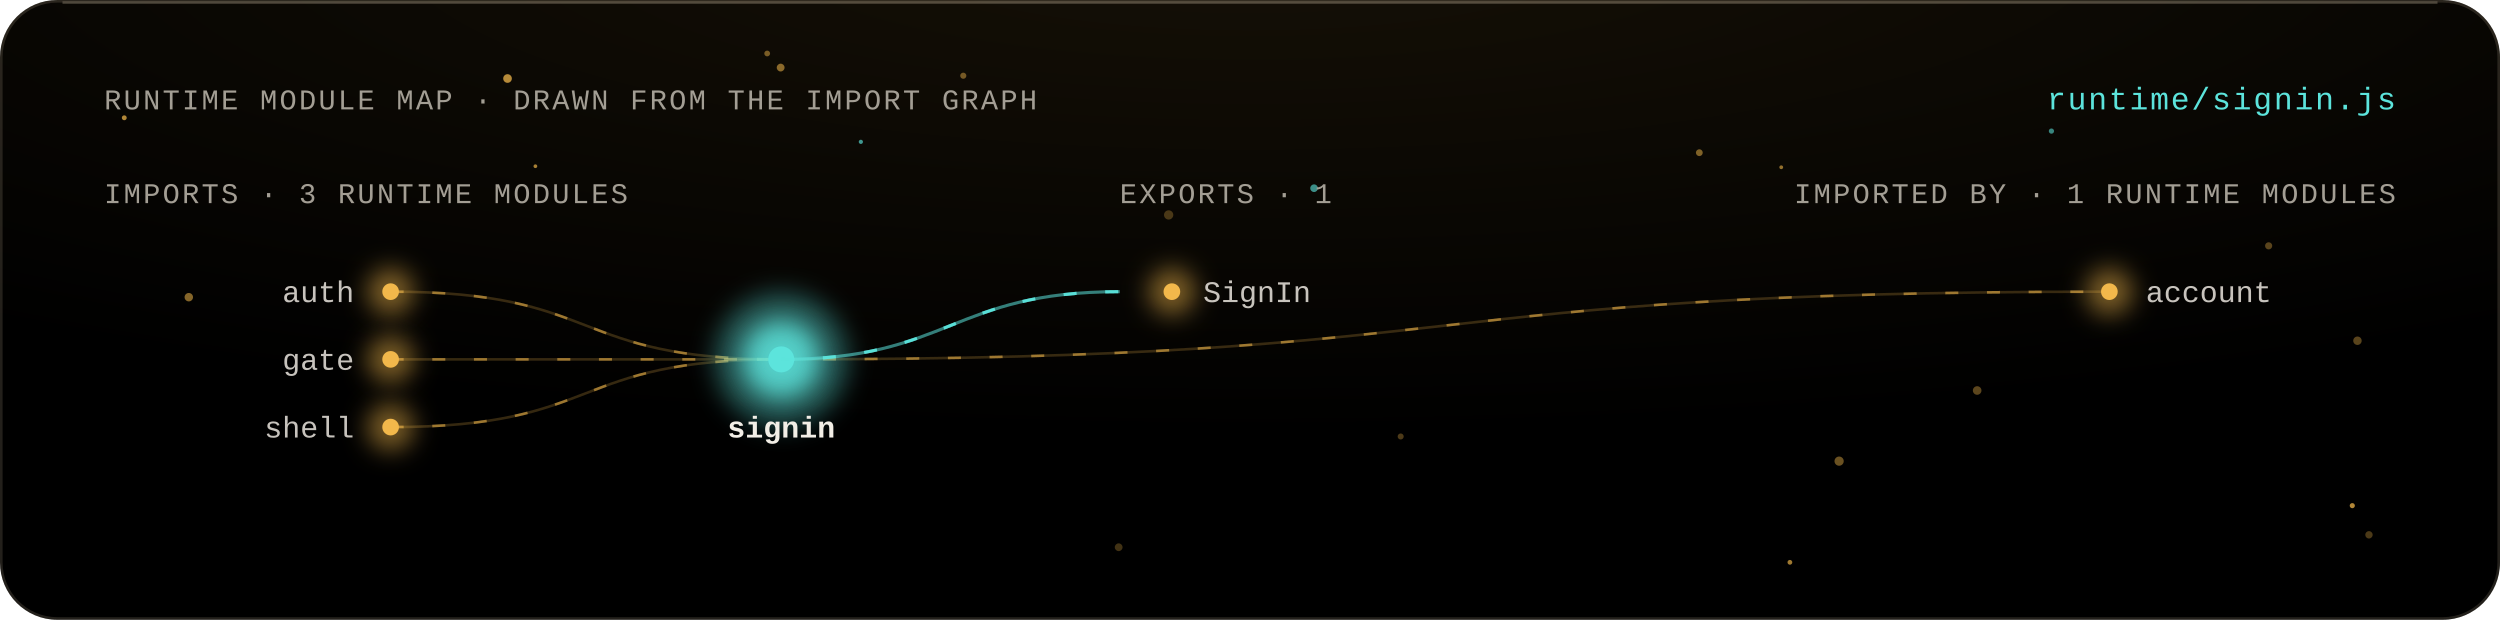
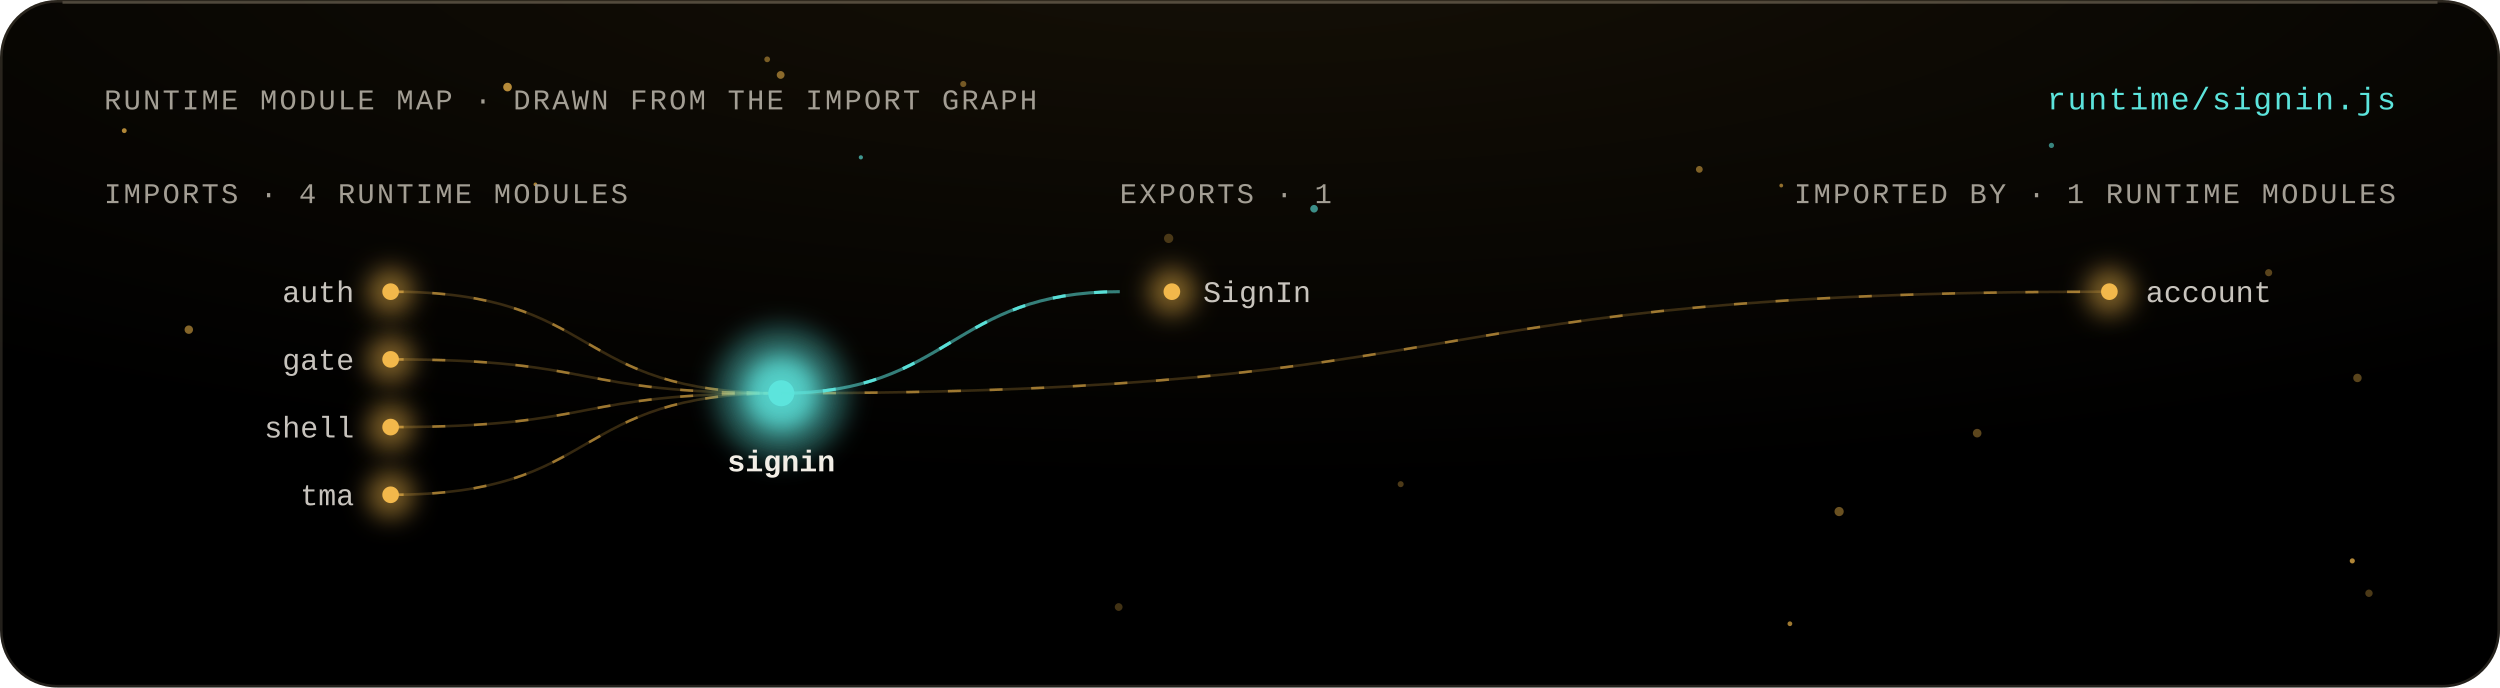
- <svg xmlns="http://www.w3.org/2000/svg" viewBox="0 0 960 238" width="960" height="238" role="img" aria-labelledby="t">
+ <svg xmlns="http://www.w3.org/2000/svg" viewBox="0 0 960 264" width="960" height="264" role="img" aria-labelledby="t">
  <style>
  text { font-family: 'Geist Mono', ui-monospace, 'Liberation Mono', Menlo, monospace; fill: #F2EEE6; }
  .m { fill: #A39E94; font-size: 11px; letter-spacing: .08em; }
  .l { font-size: 11.5px; }
  .h { font-size: 12px; fill: #5CE4DC; letter-spacing: .06em; }
  .flow { stroke-dasharray: 5 11; animation: flow 3s linear infinite; }
  @keyframes flow { to { stroke-dashoffset: -32; } }
  .breathe { animation: breathe 4.2s ease-in-out infinite; }
  @keyframes breathe { 50% { opacity: .38; } }
  .beat { animation: beat 2.6s ease-in-out infinite; transform-box: fill-box; transform-origin: center; }
  @keyframes beat { 50% { opacity: .55; transform: scale(1.35); } }
  .spin { transform-box: fill-box; transform-origin: center; animation: spin 48s linear infinite; }
  .spin-r { transform-box: fill-box; transform-origin: center; animation: spin 64s linear infinite reverse; }
  @keyframes spin { to { transform: rotate(360deg); } }
  @media (prefers-reduced-motion: reduce) { * { animation: none !important; } }
</style>
  <defs>
    <filter id="bloom" x="-80%" y="-80%" width="260%" height="260%">
      <feGaussianBlur stdDeviation="4.5" />
    </filter>
    <filter id="soft" x="-30%" y="-30%" width="160%" height="160%">
      <feGaussianBlur stdDeviation="1.4" />
    </filter>
    <radialGradient id="key" cx="50%" cy="-10%" r="80%">
      <stop offset="0" stop-color="#F2B84B" stop-opacity=".09" />
      <stop offset="1" stop-color="#F2B84B" stop-opacity="0" />
    </radialGradient>
    <linearGradient id="pair" x1="0" x2="1">
      <stop offset="0" stop-color="#F2B84B" />
      <stop offset="1" stop-color="#5CE4DC" />
    </linearGradient>
  </defs>
-   <rect width="960" height="238" rx="22" fill="#000" />
-   <rect width="960" height="238" rx="22" fill="url(#key)" />
-   <rect x=".5" y=".5" width="959" height="237" rx="21.5" fill="none" stroke="rgba(255,232,196,.14)" />
+   <rect width="960" height="264" rx="22" fill="#000" />
+   <rect width="960" height="264" rx="22" fill="url(#key)" />
+   <rect x=".5" y=".5" width="959" height="263" rx="21.5" fill="none" stroke="rgba(255,232,196,.14)" />
  <path d="M 24 1 H 936" stroke="rgba(255,238,208,.22)" stroke-width="1" />
  <g>
-     <circle cx="504.6" cy="72.27" r="1.47" fill="#5CE4DC" opacity="0.61" class="breathe" style="animation-delay:-3.41s" />
-     <circle cx="687.32" cy="215.93" r="0.92" fill="#F2B84B" opacity="0.66" class="breathe" style="animation-delay:-0.16s" />
-     <circle cx="903.28" cy="194.17" r="0.99" fill="#F2B84B" opacity="0.73" class="breathe" style="animation-delay:-1.2s" />
-     <circle cx="787.75" cy="50.34" r="1.01" fill="#5CE4DC" opacity="0.57" class="breathe" style="animation-delay:-0.52s" />
-     <circle cx="369.9" cy="29.08" r="1.18" fill="#F2B84B" opacity="0.45" class="breathe" style="animation-delay:-3.2s" />
-     <circle cx="72.5" cy="114.12" r="1.62" fill="#F2B84B" opacity="0.54" class="breathe" style="animation-delay:-0.83s" />
-     <circle cx="429.57" cy="210.14" r="1.49" fill="#F2B84B" opacity="0.27" class="breathe" style="animation-delay:-0.53s" />
-     <circle cx="537.86" cy="167.61" r="1.16" fill="#F2B84B" opacity="0.32" class="breathe" style="animation-delay:-2.25s" />
-     <circle cx="652.54" cy="58.63" r="1.31" fill="#F2B84B" opacity="0.51" class="breathe" style="animation-delay:-1.31s" />
-     <circle cx="194.89" cy="30.15" r="1.66" fill="#F2B84B" opacity="0.74" class="breathe" style="animation-delay:-0.15s" />
-     <circle cx="299.77" cy="25.95" r="1.5" fill="#F2B84B" opacity="0.55" class="breathe" style="animation-delay:-0.89s" />
-     <circle cx="684" cy="64.23" r="0.73" fill="#F2B84B" opacity="0.59" class="breathe" style="animation-delay:-0.03s" />
-     <circle cx="909.68" cy="205.37" r="1.42" fill="#F2B84B" opacity="0.31" class="breathe" style="animation-delay:-2.81s" />
-     <circle cx="330.57" cy="54.47" r="0.81" fill="#5CE4DC" opacity="0.65" class="breathe" style="animation-delay:-2.31s" />
-     <circle cx="871.16" cy="94.4" r="1.38" fill="#F2B84B" opacity="0.36" class="breathe" style="animation-delay:-0.94s" />
-     <circle cx="706.22" cy="177.08" r="1.77" fill="#F2B84B" opacity="0.44" class="breathe" style="animation-delay:-2.05s" />
-     <circle cx="448.76" cy="82.53" r="1.78" fill="#F2B84B" opacity="0.28" class="breathe" style="animation-delay:-1.15s" />
-     <circle cx="47.72" cy="45.23" r="0.94" fill="#F2B84B" opacity="0.72" class="breathe" style="animation-delay:-3s" />
-     <circle cx="905.26" cy="130.84" r="1.62" fill="#F2B84B" opacity="0.37" class="breathe" style="animation-delay:-3.91s" />
-     <circle cx="759.23" cy="149.95" r="1.65" fill="#F2B84B" opacity="0.38" class="breathe" style="animation-delay:-1.74s" />
-     <circle cx="294.6" cy="20.54" r="1.11" fill="#F2B84B" opacity="0.47" class="breathe" style="animation-delay:-3.54s" />
-     <circle cx="205.59" cy="63.83" r="0.72" fill="#F2B84B" opacity="0.68" class="breathe" style="animation-delay:-1.09s" />
+     <circle cx="504.6" cy="80.16" r="1.47" fill="#5CE4DC" opacity="0.61" class="breathe" style="animation-delay:-3.41s" />
+     <circle cx="687.32" cy="239.52" r="0.92" fill="#F2B84B" opacity="0.66" class="breathe" style="animation-delay:-0.16s" />
+     <circle cx="903.28" cy="215.38" r="0.99" fill="#F2B84B" opacity="0.73" class="breathe" style="animation-delay:-1.2s" />
+     <circle cx="787.75" cy="55.84" r="1.01" fill="#5CE4DC" opacity="0.57" class="breathe" style="animation-delay:-0.52s" />
+     <circle cx="369.9" cy="32.26" r="1.18" fill="#F2B84B" opacity="0.45" class="breathe" style="animation-delay:-3.2s" />
+     <circle cx="72.5" cy="126.59" r="1.62" fill="#F2B84B" opacity="0.54" class="breathe" style="animation-delay:-0.83s" />
+     <circle cx="429.57" cy="233.1" r="1.49" fill="#F2B84B" opacity="0.27" class="breathe" style="animation-delay:-0.53s" />
+     <circle cx="537.86" cy="185.92" r="1.16" fill="#F2B84B" opacity="0.32" class="breathe" style="animation-delay:-2.25s" />
+     <circle cx="652.54" cy="65.04" r="1.31" fill="#F2B84B" opacity="0.51" class="breathe" style="animation-delay:-1.31s" />
+     <circle cx="194.89" cy="33.44" r="1.66" fill="#F2B84B" opacity="0.74" class="breathe" style="animation-delay:-0.15s" />
+     <circle cx="299.77" cy="28.78" r="1.5" fill="#F2B84B" opacity="0.55" class="breathe" style="animation-delay:-0.89s" />
+     <circle cx="684" cy="71.25" r="0.73" fill="#F2B84B" opacity="0.59" class="breathe" style="animation-delay:-0.03s" />
+     <circle cx="909.68" cy="227.81" r="1.42" fill="#F2B84B" opacity="0.31" class="breathe" style="animation-delay:-2.81s" />
+     <circle cx="330.57" cy="60.42" r="0.81" fill="#5CE4DC" opacity="0.65" class="breathe" style="animation-delay:-2.31s" />
+     <circle cx="871.16" cy="104.71" r="1.38" fill="#F2B84B" opacity="0.36" class="breathe" style="animation-delay:-0.94s" />
+     <circle cx="706.22" cy="196.43" r="1.77" fill="#F2B84B" opacity="0.44" class="breathe" style="animation-delay:-2.05s" />
+     <circle cx="448.76" cy="91.54" r="1.78" fill="#F2B84B" opacity="0.28" class="breathe" style="animation-delay:-1.15s" />
+     <circle cx="47.72" cy="50.17" r="0.94" fill="#F2B84B" opacity="0.72" class="breathe" style="animation-delay:-3s" />
+     <circle cx="905.26" cy="145.13" r="1.62" fill="#F2B84B" opacity="0.37" class="breathe" style="animation-delay:-3.91s" />
+     <circle cx="759.23" cy="166.33" r="1.65" fill="#F2B84B" opacity="0.38" class="breathe" style="animation-delay:-1.74s" />
+     <circle cx="294.6" cy="22.79" r="1.11" fill="#F2B84B" opacity="0.47" class="breathe" style="animation-delay:-3.54s" />
+     <circle cx="205.59" cy="70.8" r="0.72" fill="#F2B84B" opacity="0.68" class="breathe" style="animation-delay:-1.09s" />
  </g>
  <text x="40" y="42" class="m" text-anchor="start">RUNTIME MODULE MAP · DRAWN FROM THE IMPORT GRAPH</text>
  <text x="920" y="42" class="h" text-anchor="end">runtime/signin.js</text>
-   <text x="40" y="78" class="m" text-anchor="start">IMPORTS · 3 RUNTIME MODULES</text>
+   <text x="40" y="78" class="m" text-anchor="start">IMPORTS · 4 RUNTIME MODULES</text>
  <text x="430" y="78" class="m" text-anchor="start">EXPORTS · 1</text>
  <text x="920" y="78" class="m" text-anchor="end">IMPORTED BY · 1 RUNTIME MODULES</text>
-   <path d="M 150 112 C 232.5 112, 217.5 138, 300 138" fill="none" stroke="#F2B84B" stroke-opacity="0.22" stroke-width="1" />
-   <path d="M 150 112 C 232.5 112, 217.5 138, 300 138" fill="none" stroke="#F2B84B" stroke-opacity="0.55" stroke-width="1" class="flow" />
+   <path d="M 150 112 C 232.5 112, 217.5 151, 300 151" fill="none" stroke="#F2B84B" stroke-opacity="0.22" stroke-width="1" />
+   <path d="M 150 112 C 232.5 112, 217.5 151, 300 151" fill="none" stroke="#F2B84B" stroke-opacity="0.55" stroke-width="1" class="flow" />
  <g>
    <circle cx="150" cy="112" r="9" fill="#F2B84B" opacity="0.5" filter="url(#bloom)" class="breathe" style="animation-delay:-0.18s" />
    <circle cx="150" cy="112" r="3.2" fill="#F2B84B" />
  </g>
  <text x="136" y="116" class="l" text-anchor="end" fill="#F2EEE6" fill-opacity=".82">auth</text>
-   <path d="M 150 138 C 232.5 138, 217.5 138, 300 138" fill="none" stroke="#F2B84B" stroke-opacity="0.22" stroke-width="1" />
-   <path d="M 150 138 C 232.5 138, 217.5 138, 300 138" fill="none" stroke="#F2B84B" stroke-opacity="0.55" stroke-width="1" class="flow" />
+   <path d="M 150 138 C 232.5 138, 217.5 151, 300 151" fill="none" stroke="#F2B84B" stroke-opacity="0.22" stroke-width="1" />
+   <path d="M 150 138 C 232.5 138, 217.5 151, 300 151" fill="none" stroke="#F2B84B" stroke-opacity="0.55" stroke-width="1" class="flow" />
  <g>
    <circle cx="150" cy="138" r="9" fill="#F2B84B" opacity="0.5" filter="url(#bloom)" class="breathe" style="animation-delay:-2.78s" />
    <circle cx="150" cy="138" r="3.2" fill="#F2B84B" />
  </g>
  <text x="136" y="142" class="l" text-anchor="end" fill="#F2EEE6" fill-opacity=".82">gate</text>
-   <path d="M 150 164 C 232.5 164, 217.5 138, 300 138" fill="none" stroke="#F2B84B" stroke-opacity="0.22" stroke-width="1" />
-   <path d="M 150 164 C 232.5 164, 217.5 138, 300 138" fill="none" stroke="#F2B84B" stroke-opacity="0.55" stroke-width="1" class="flow" />
+   <path d="M 150 164 C 232.5 164, 217.5 151, 300 151" fill="none" stroke="#F2B84B" stroke-opacity="0.22" stroke-width="1" />
+   <path d="M 150 164 C 232.5 164, 217.5 151, 300 151" fill="none" stroke="#F2B84B" stroke-opacity="0.55" stroke-width="1" class="flow" />
  <g>
    <circle cx="150" cy="164" r="9" fill="#F2B84B" opacity="0.5" filter="url(#bloom)" class="breathe" style="animation-delay:-2.1s" />
    <circle cx="150" cy="164" r="3.2" fill="#F2B84B" />
  </g>
  <text x="136" y="168" class="l" text-anchor="end" fill="#F2EEE6" fill-opacity=".82">shell</text>
-   <path d="M 300 138 C 580.5 138, 529.5 112, 810 112" fill="none" stroke="#F2B84B" stroke-opacity="0.22" stroke-width="1" />
-   <path d="M 300 138 C 580.5 138, 529.5 112, 810 112" fill="none" stroke="#F2B84B" stroke-opacity="0.55" stroke-width="1" class="flow" />
+   <path d="M 150 190 C 232.5 190, 217.5 151, 300 151" fill="none" stroke="#F2B84B" stroke-opacity="0.22" stroke-width="1" />
+   <path d="M 150 190 C 232.5 190, 217.5 151, 300 151" fill="none" stroke="#F2B84B" stroke-opacity="0.55" stroke-width="1" class="flow" />
  <g>
-     <circle cx="810" cy="112" r="9" fill="#F2B84B" opacity="0.5" filter="url(#bloom)" class="breathe" style="animation-delay:-1.21s" />
+     <circle cx="150" cy="190" r="9" fill="#F2B84B" opacity="0.5" filter="url(#bloom)" class="breathe" style="animation-delay:-1.21s" />
+     <circle cx="150" cy="190" r="3.2" fill="#F2B84B" />
+   </g>
+   <text x="136" y="194" class="l" text-anchor="end" fill="#F2EEE6" fill-opacity=".82">tma</text>
+   <path d="M 300 151 C 580.5 151, 529.5 112, 810 112" fill="none" stroke="#F2B84B" stroke-opacity="0.22" stroke-width="1" />
+   <path d="M 300 151 C 580.5 151, 529.5 112, 810 112" fill="none" stroke="#F2B84B" stroke-opacity="0.55" stroke-width="1" class="flow" />
+   <g>
+     <circle cx="810" cy="112" r="9" fill="#F2B84B" opacity="0.5" filter="url(#bloom)" class="breathe" style="animation-delay:-2.9s" />
    <circle cx="810" cy="112" r="3.2" fill="#F2B84B" />
  </g>
  <text x="824" y="116" class="l" text-anchor="start" fill="#F2EEE6" fill-opacity=".82">account</text>
-   <circle cx="300" cy="138" r="26" fill="#5CE4DC" opacity=".35" filter="url(#bloom)" class="beat" />
+   <circle cx="300" cy="151" r="26" fill="#5CE4DC" opacity=".35" filter="url(#bloom)" class="beat" />
  <g>
-     <circle cx="300" cy="138" r="15" fill="#5CE4DC" opacity="0.85" filter="url(#bloom)" class="beat" style="animation-delay:-0s" />
-     <circle cx="300" cy="138" r="5" fill="#5CE4DC" />
+     <circle cx="300" cy="151" r="15" fill="#5CE4DC" opacity="0.85" filter="url(#bloom)" class="beat" style="animation-delay:-0s" />
+     <circle cx="300" cy="151" r="5" fill="#5CE4DC" />
  </g>
-   <text x="300" y="168" class="l" text-anchor="middle" fill="#5CE4DC" font-weight="700" font-size="13">signin</text>
-   <path d="M 300 138 C 365 138, 365 112, 430 112" fill="none" stroke="#5CE4DC" stroke-opacity="0.55" stroke-width="1.2" />
-   <path d="M 300 138 C 365 138, 365 112, 430 112" fill="none" stroke="#5CE4DC" stroke-opacity="0.95" stroke-width="1.2" class="flow" />
+   <text x="300" y="181" class="l" text-anchor="middle" fill="#5CE4DC" font-weight="700" font-size="13">signin</text>
+   <path d="M 300 151 C 365 151, 365 112, 430 112" fill="none" stroke="#5CE4DC" stroke-opacity="0.55" stroke-width="1.2" />
+   <path d="M 300 151 C 365 151, 365 112, 430 112" fill="none" stroke="#5CE4DC" stroke-opacity="0.95" stroke-width="1.2" class="flow" />
  <g>
-     <circle cx="450" cy="112" r="9" fill="#F2B84B" opacity="0.5" filter="url(#bloom)" class="breathe" style="animation-delay:-2.9s" />
+     <circle cx="450" cy="112" r="9" fill="#F2B84B" opacity="0.5" filter="url(#bloom)" class="breathe" style="animation-delay:-3.25s" />
    <circle cx="450" cy="112" r="3.2" fill="#F2B84B" />
  </g>
  <text x="462" y="116" class="l" text-anchor="start" fill="#F2EEE6" fill-opacity=".82">SignIn</text>
</svg>
